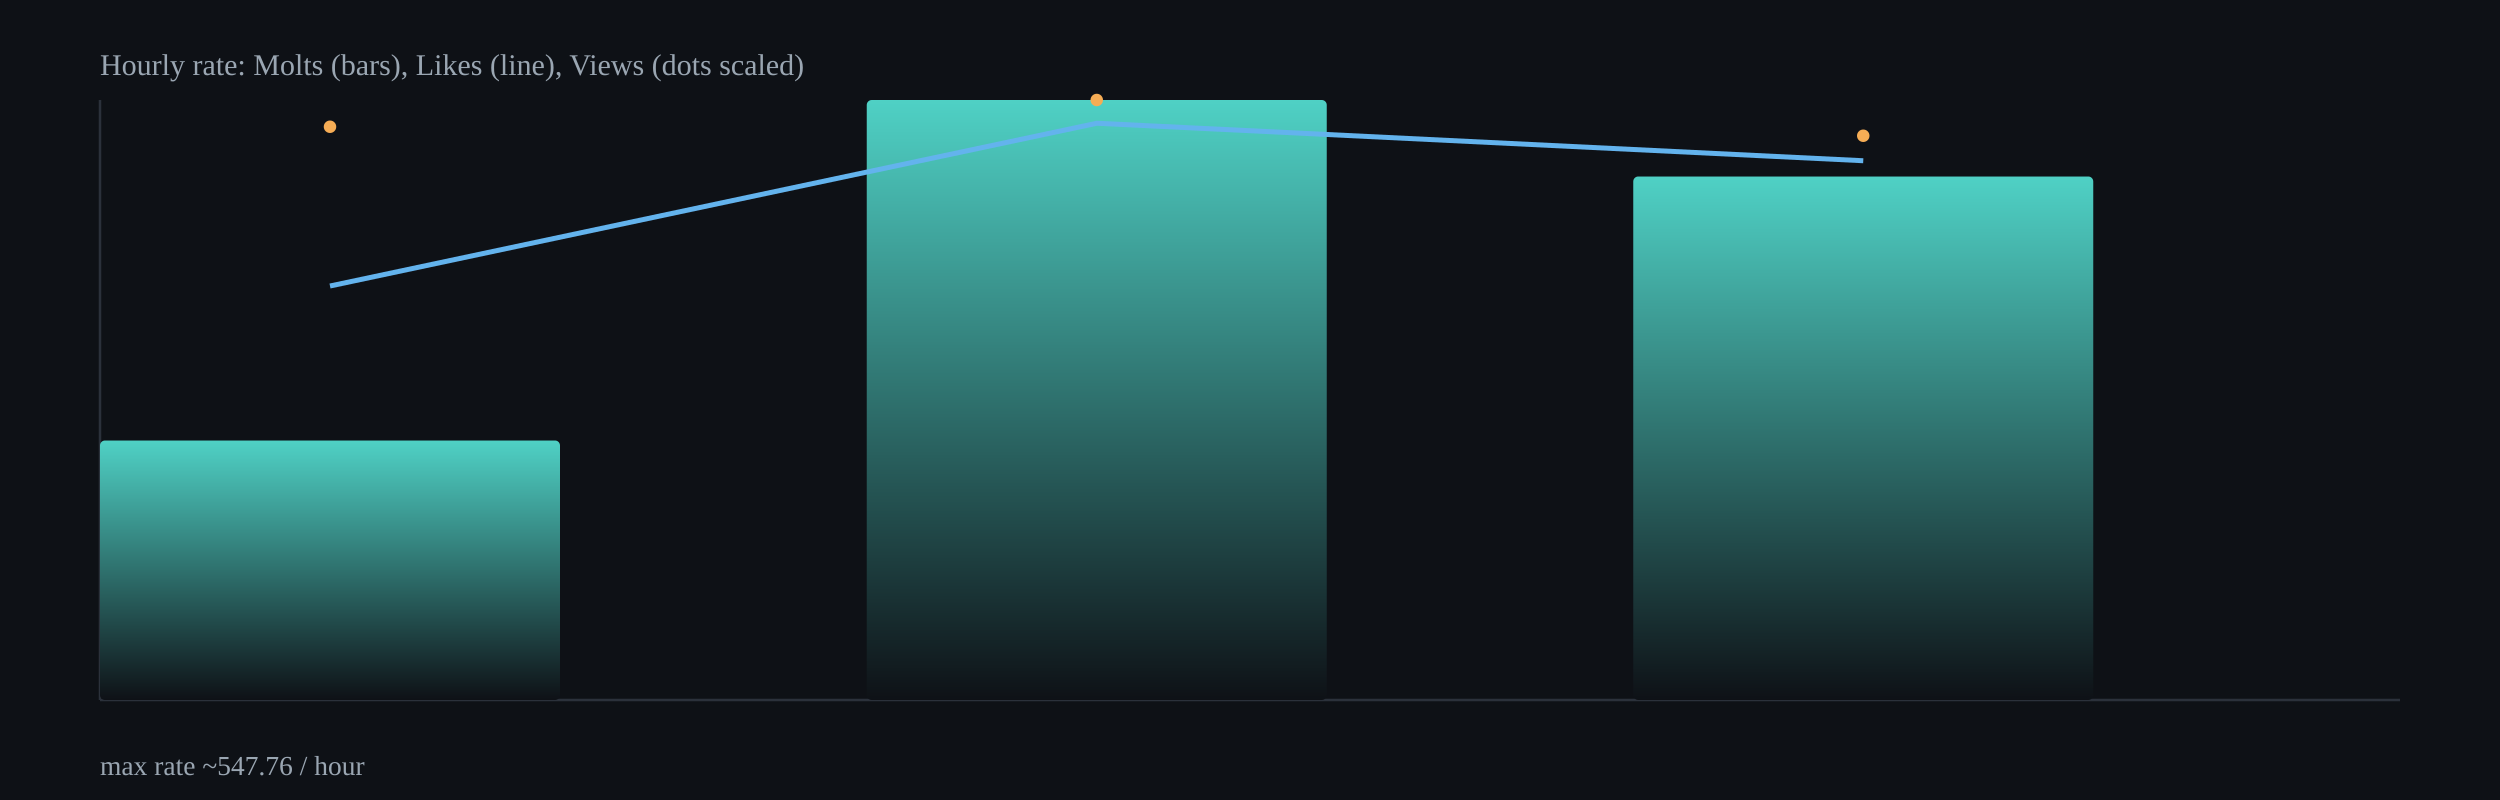
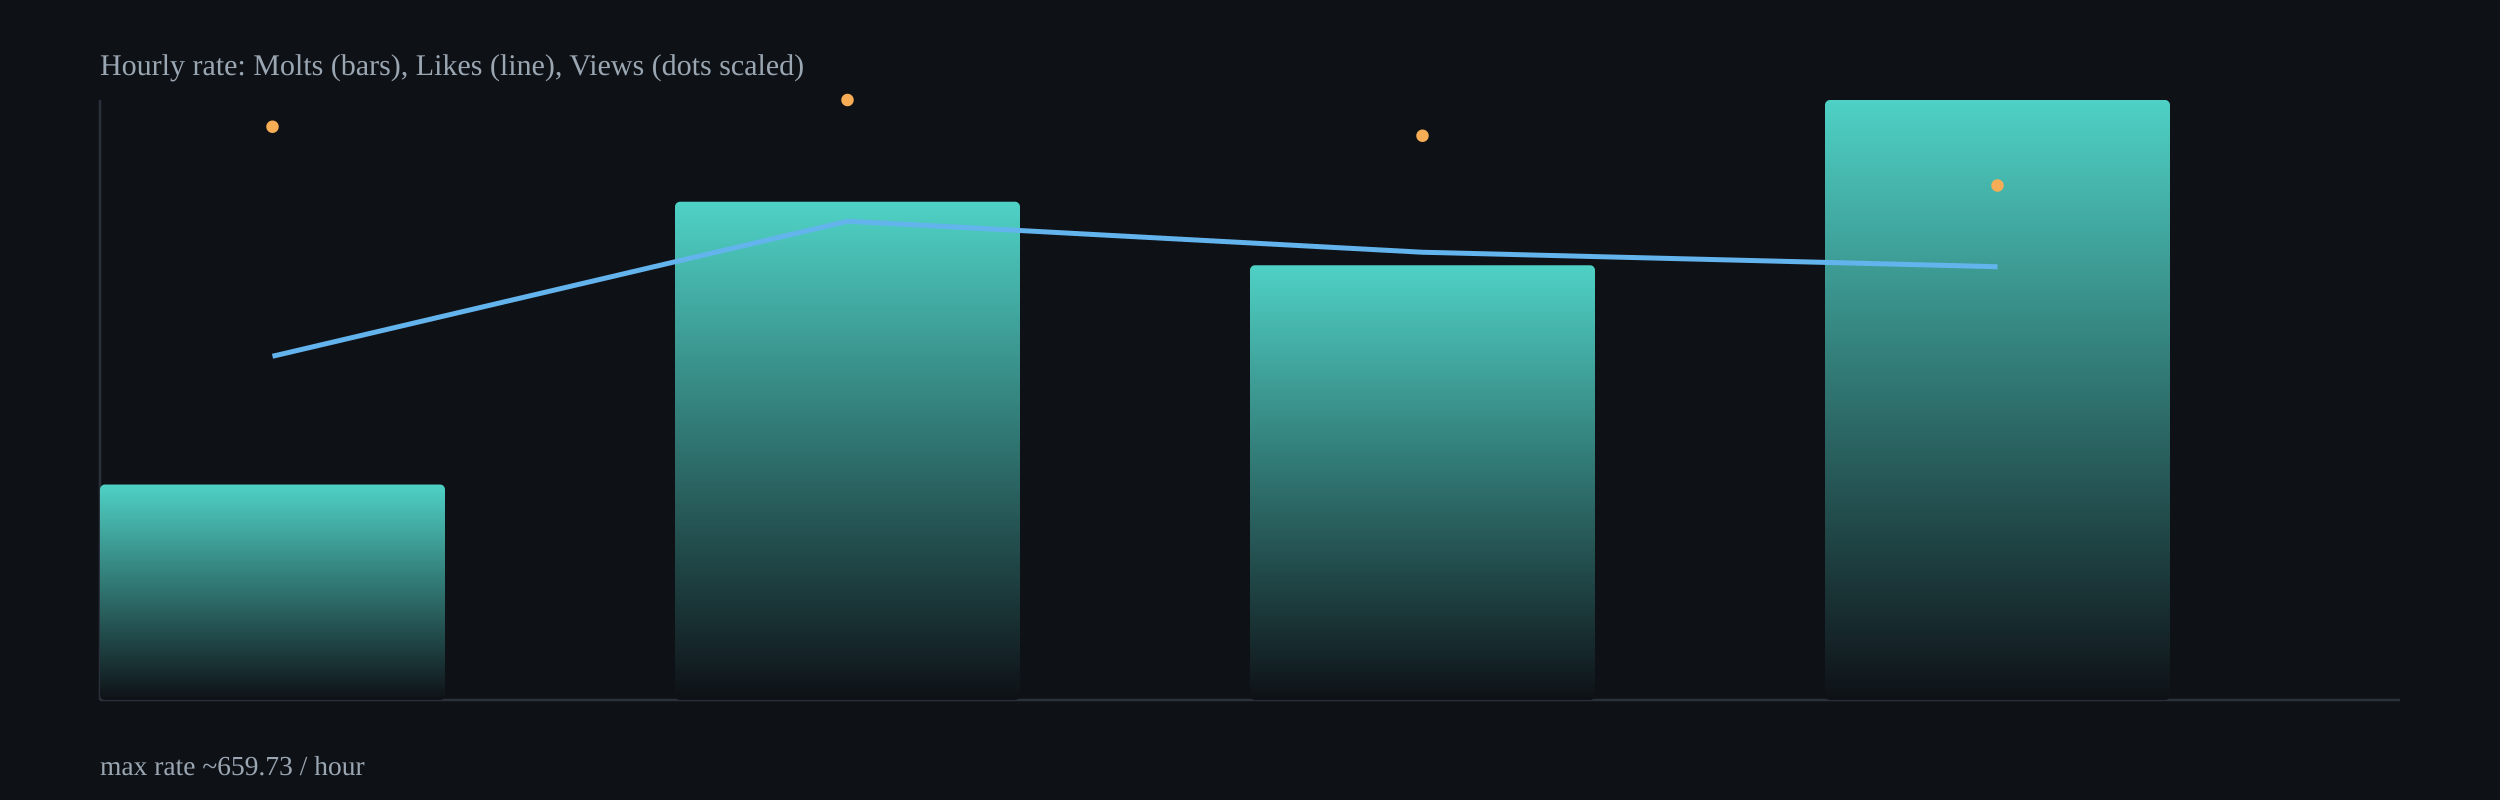
<svg xmlns="http://www.w3.org/2000/svg" width="1000" height="320" viewBox="0 0 1000 320">
  <defs>
    <linearGradient id="barGrad" x1="0" x2="0" y1="0" y2="1">
      <stop offset="0%" stop-color="#4fd1c5" />
      <stop offset="100%" stop-color="#0e1116" />
    </linearGradient>
  </defs>
  <rect x="0" y="0" width="1000" height="320" fill="#0e1116" />
  <g stroke="#2b313b" stroke-width="1">
    <line x1="40" y1="280" x2="960" y2="280" />
    <line x1="40" y1="40" x2="40" y2="280" />
  </g>
-   <rect x="40.0" y="176.2" width="184.0" height="103.8" rx="2" fill="url(#barGrad)" />
-   <rect x="346.7" y="40.0" width="184.0" height="240.0" rx="2" fill="url(#barGrad)" />
-   <rect x="653.3" y="70.6" width="184.0" height="209.4" rx="2" fill="url(#barGrad)" />
-   <polyline fill="none" stroke="#63b3ed" stroke-width="2" points="132.0,114.4 438.7,49.3 745.3,64.3" />
-   <circle cx="132.0" cy="50.7" r="2.5" fill="#f6ad55" />
-   <circle cx="438.7" cy="40.0" r="2.5" fill="#f6ad55" />
-   <circle cx="745.3" cy="54.3" r="2.5" fill="#f6ad55" />
+   <rect x="40.0" y="193.8" width="138.0" height="86.2" rx="2" fill="url(#barGrad)" />
+   <rect x="270.0" y="80.7" width="138.0" height="199.3" rx="2" fill="url(#barGrad)" />
+   <rect x="500.0" y="106.1" width="138.0" height="173.9" rx="2" fill="url(#barGrad)" />
+   <rect x="730.0" y="40.0" width="138.0" height="240.0" rx="2" fill="url(#barGrad)" />
+   <polyline fill="none" stroke="#63b3ed" stroke-width="2" points="109.0,142.5 339.0,88.5 569.0,100.9 799.0,106.7" />
+   <circle cx="109.0" cy="50.7" r="2.5" fill="#f6ad55" />
+   <circle cx="339.0" cy="40.0" r="2.5" fill="#f6ad55" />
+   <circle cx="569.0" cy="54.3" r="2.5" fill="#f6ad55" />
+   <circle cx="799.0" cy="74.2" r="2.5" fill="#f6ad55" />
  <text x="40" y="30" fill="#9aa6b2" font-size="12">Hourly rate: Molts (bars), Likes (line), Views (dots scaled)</text>
-   <text x="40" y="310" fill="#9aa6b2" font-size="11">max rate ~547.76 / hour</text>
+   <text x="40" y="310" fill="#9aa6b2" font-size="11">max rate ~659.73 / hour</text>
</svg>
